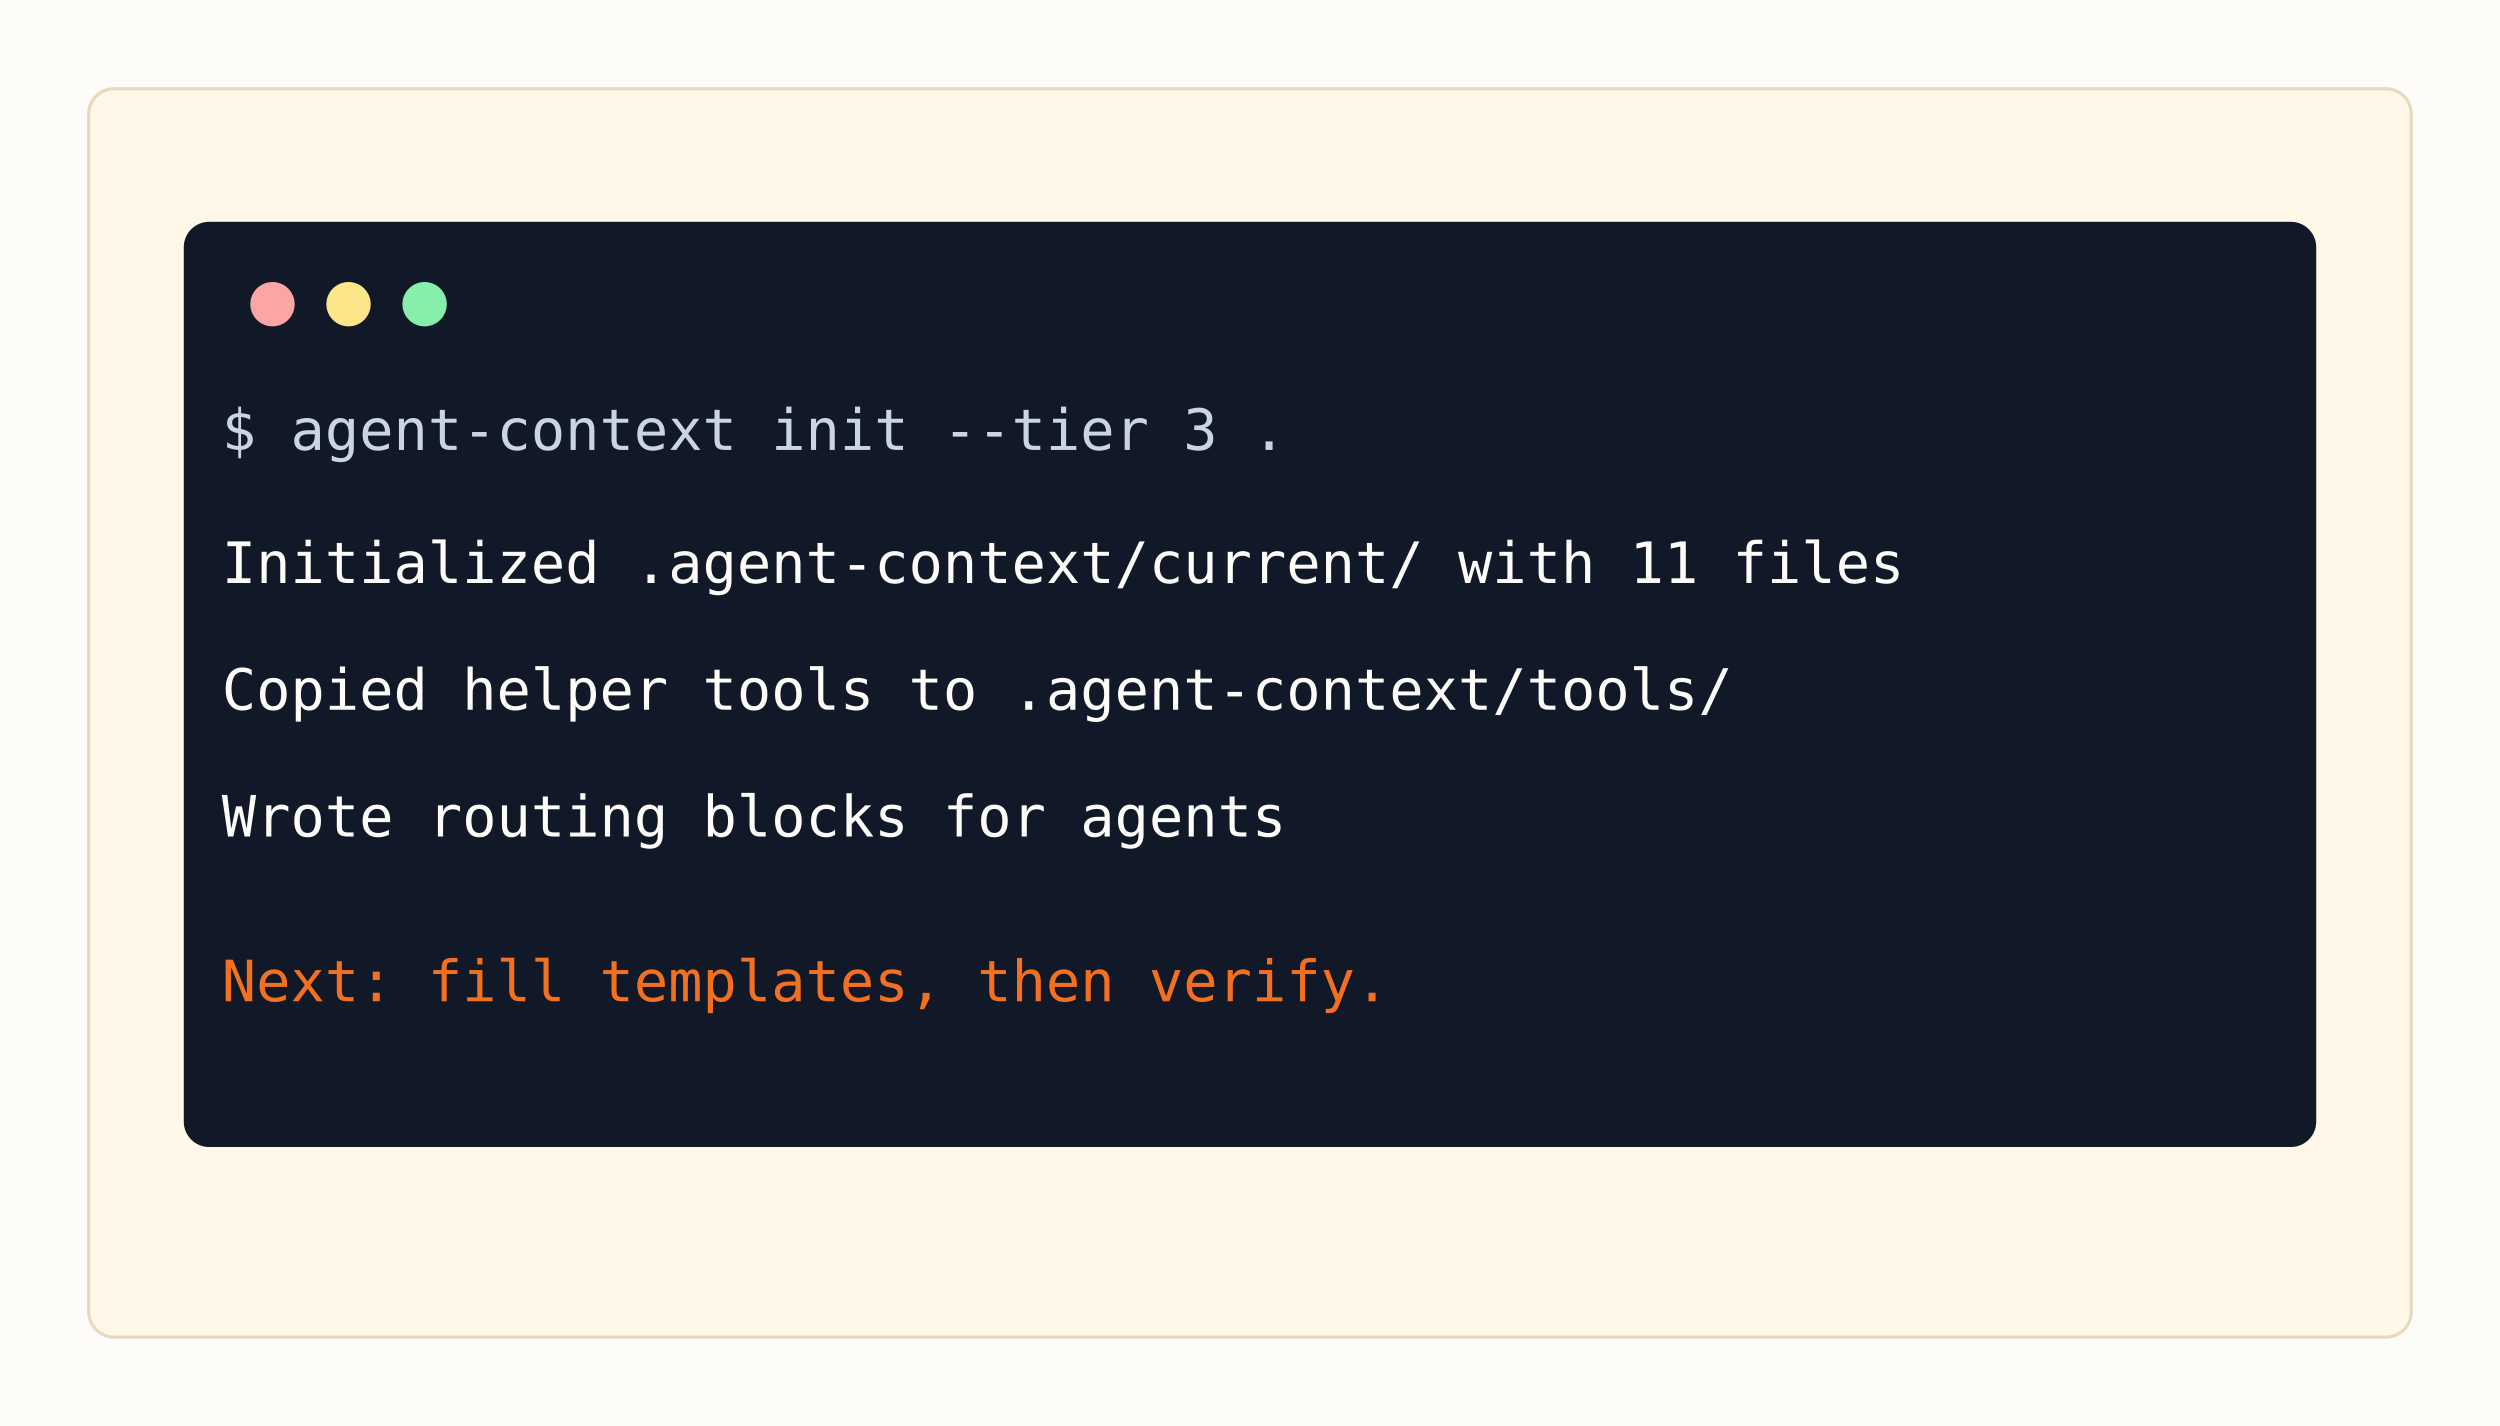
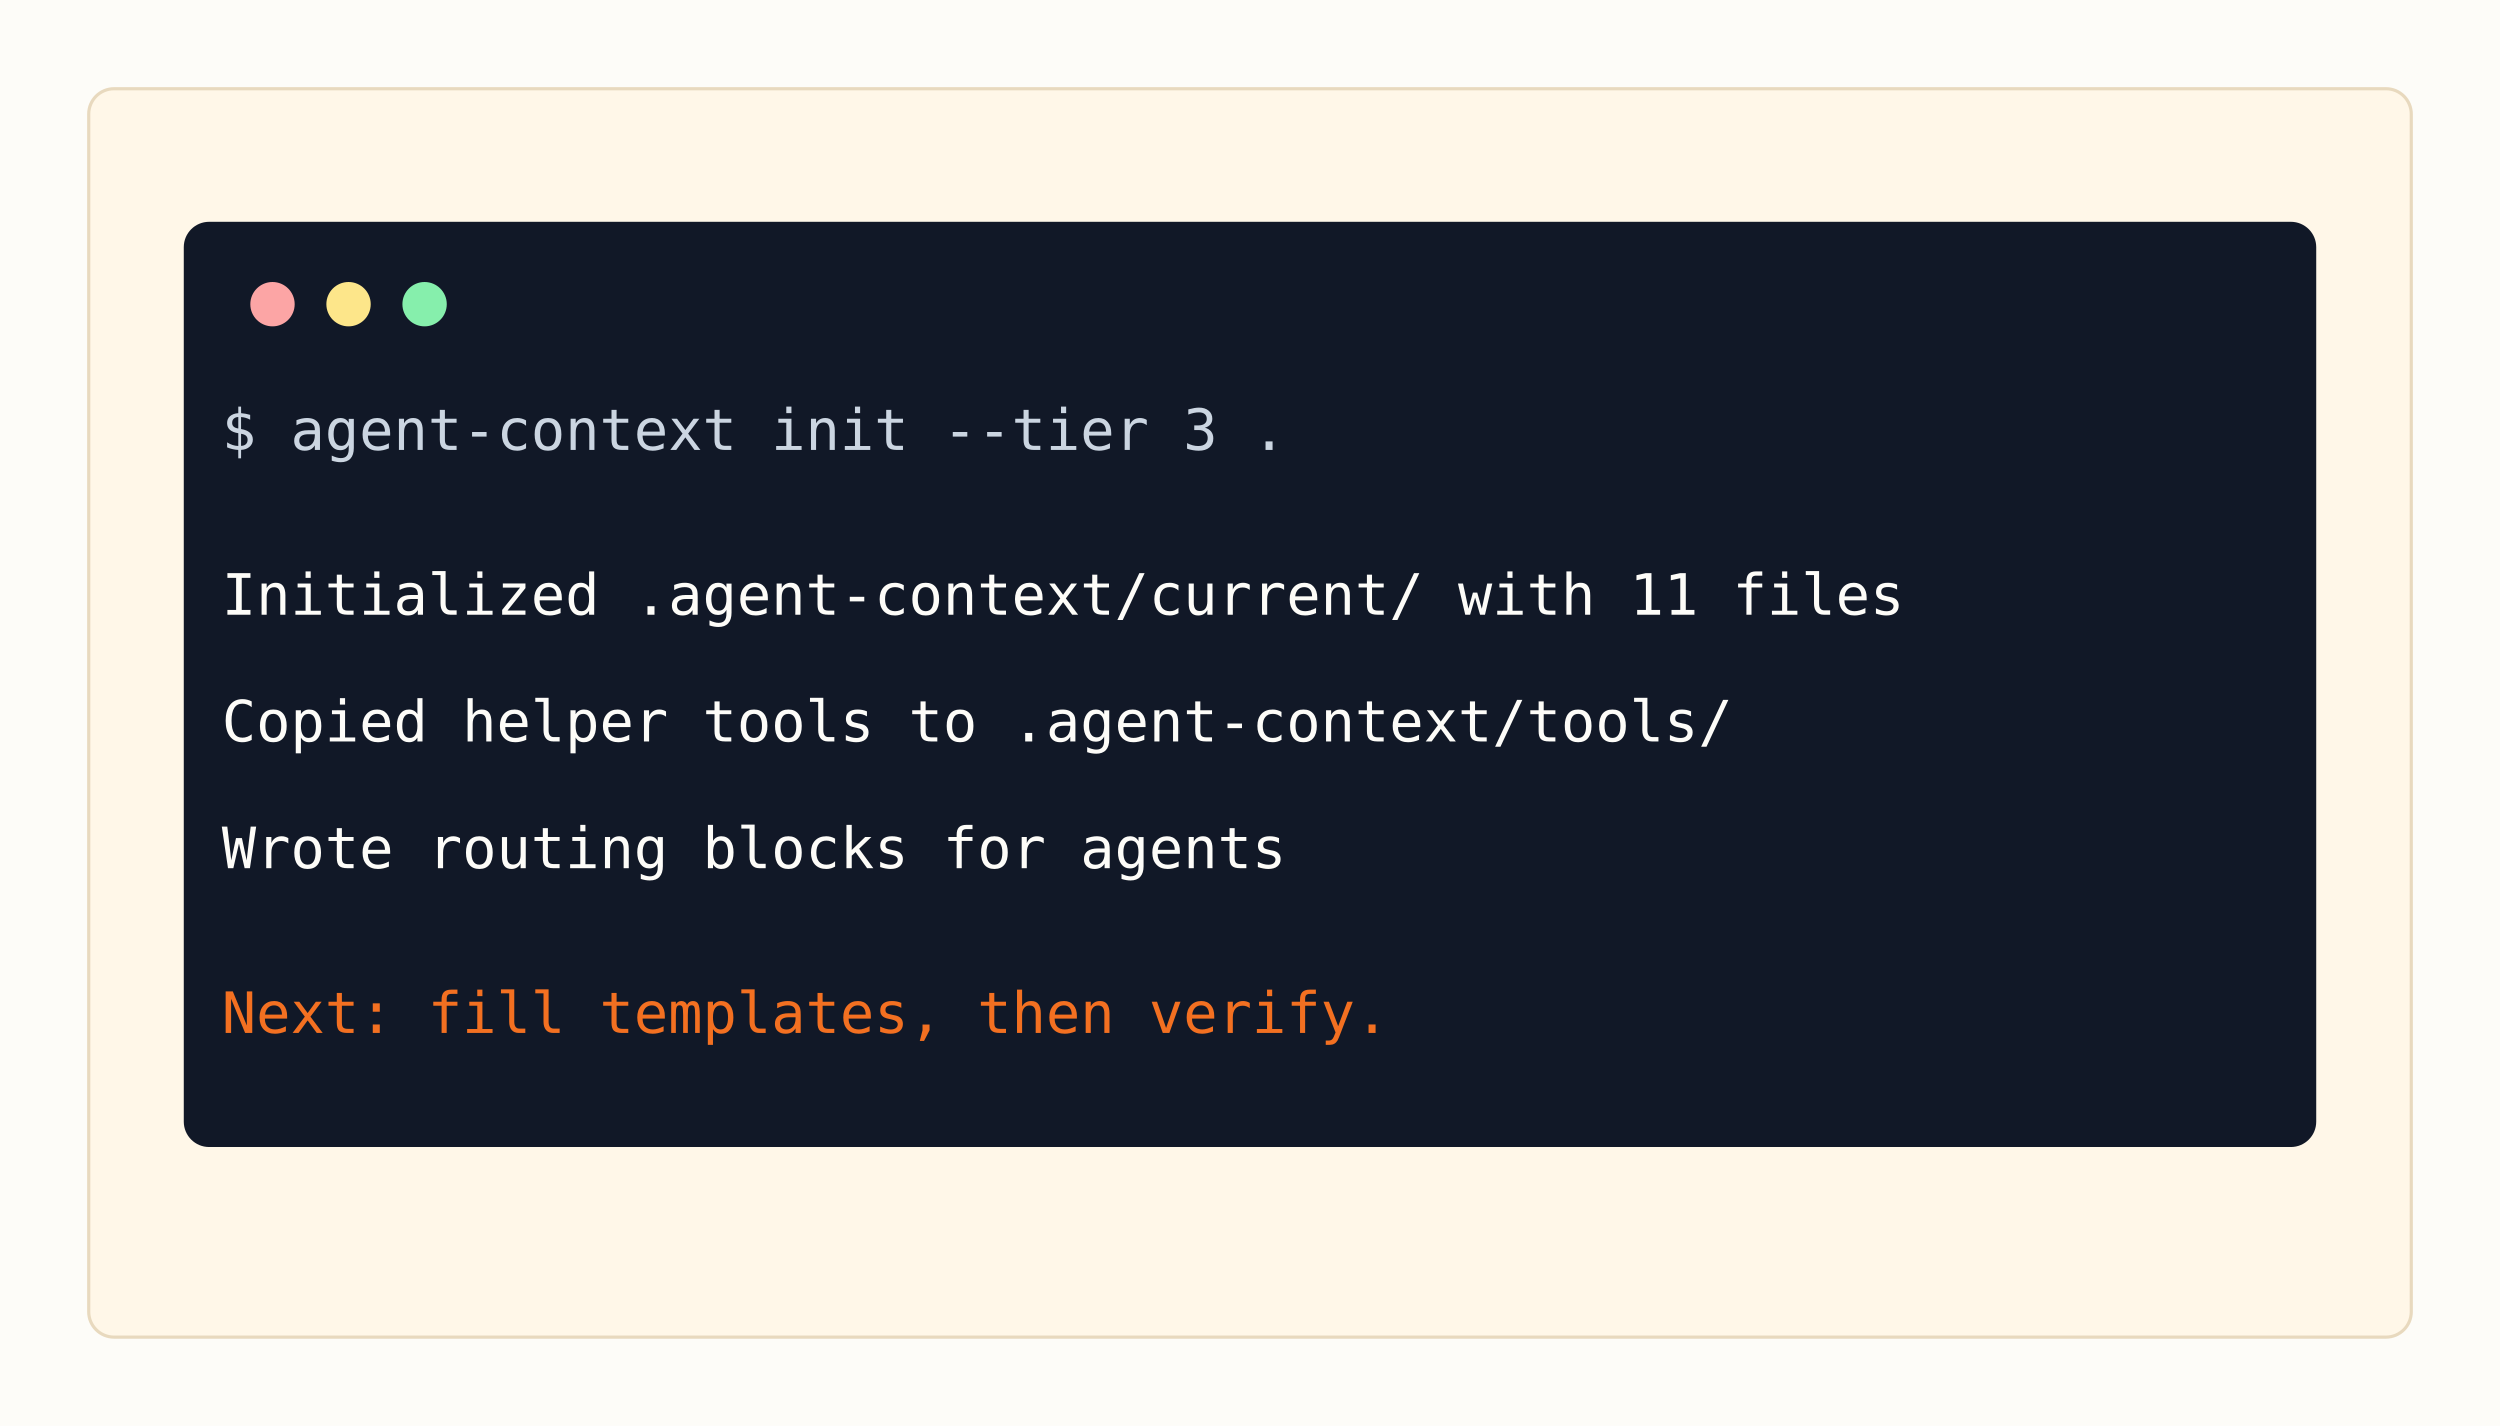
<svg xmlns="http://www.w3.org/2000/svg" width="789" height="450" viewBox="0 0 789 450" role="img" aria-labelledby="title desc">
  <rect width="789" height="450" fill="#FDFCF8" />
  <rect x="28" y="28" width="733" height="394" rx="8" fill="#FFF7E8" stroke="#E8D9BE" />
  <rect x="58" y="70" width="673" height="292" rx="8" fill="#111827" />
  <circle cx="86" cy="96" r="7" fill="#FCA5A5" />
  <circle cx="110" cy="96" r="7" fill="#FDE68A" />
  <circle cx="134" cy="96" r="7" fill="#86EFAC" />
  <text x="70" y="142" fill="#CBD5E1" font-family="ui-monospace, SFMono-Regular, Menlo, monospace" font-size="18">$ agent-context init --tier 3 .</text>
-   <text x="70" y="184" fill="#FDFCF8" font-family="ui-monospace, SFMono-Regular, Menlo, monospace" font-size="18">Initialized .agent-context/current/ with 11 files</text>
-   <text x="70" y="224" fill="#FDFCF8" font-family="ui-monospace, SFMono-Regular, Menlo, monospace" font-size="18">Copied helper tools to .agent-context/tools/</text>
-   <text x="70" y="264" fill="#FDFCF8" font-family="ui-monospace, SFMono-Regular, Menlo, monospace" font-size="18">Wrote routing blocks for agents</text>
-   <text x="70" y="316" fill="#F37021" font-family="ui-monospace, SFMono-Regular, Menlo, monospace" font-size="18">Next: fill templates, then verify.</text>
+   <text x="70" y="194" fill="#FDFCF8" font-family="ui-monospace, SFMono-Regular, Menlo, monospace" font-size="18">Initialized .agent-context/current/ with 11 files</text>
+   <text x="70" y="234" fill="#FDFCF8" font-family="ui-monospace, SFMono-Regular, Menlo, monospace" font-size="18">Copied helper tools to .agent-context/tools/</text>
+   <text x="70" y="274" fill="#FDFCF8" font-family="ui-monospace, SFMono-Regular, Menlo, monospace" font-size="18">Wrote routing blocks for agents</text>
+   <text x="70" y="326" fill="#F37021" font-family="ui-monospace, SFMono-Regular, Menlo, monospace" font-size="18">Next: fill templates, then verify.</text>
</svg>
